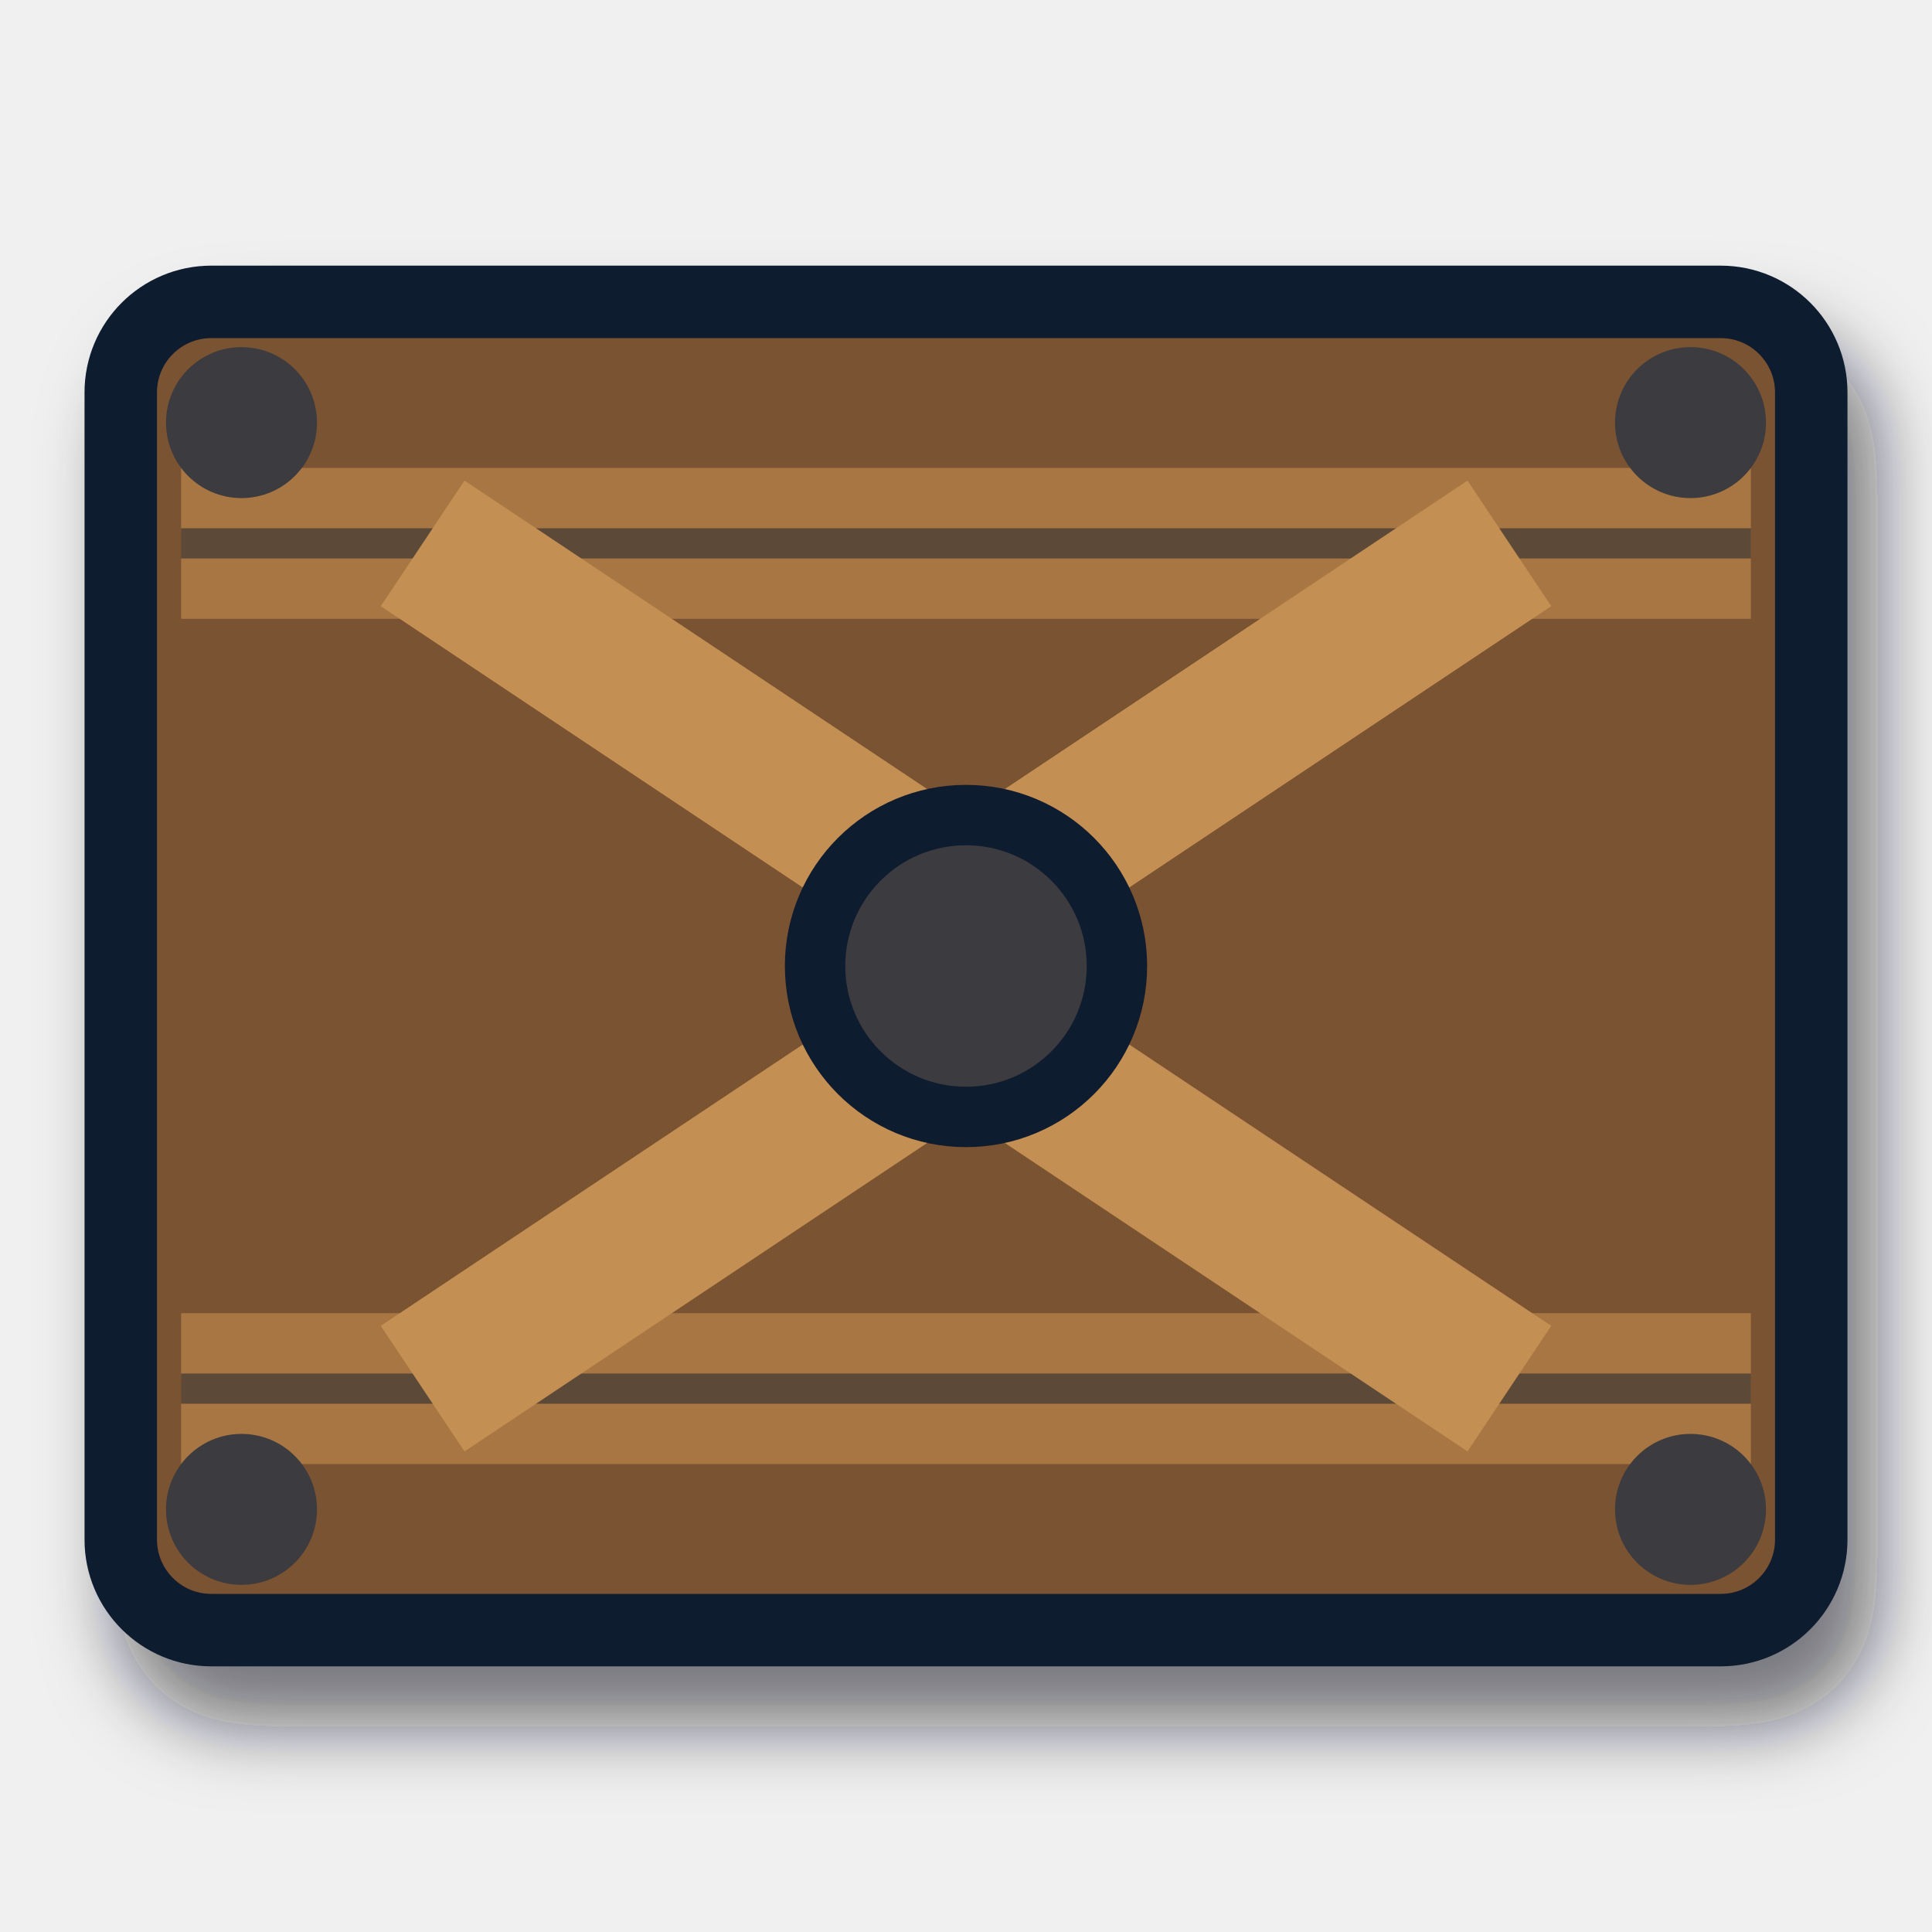
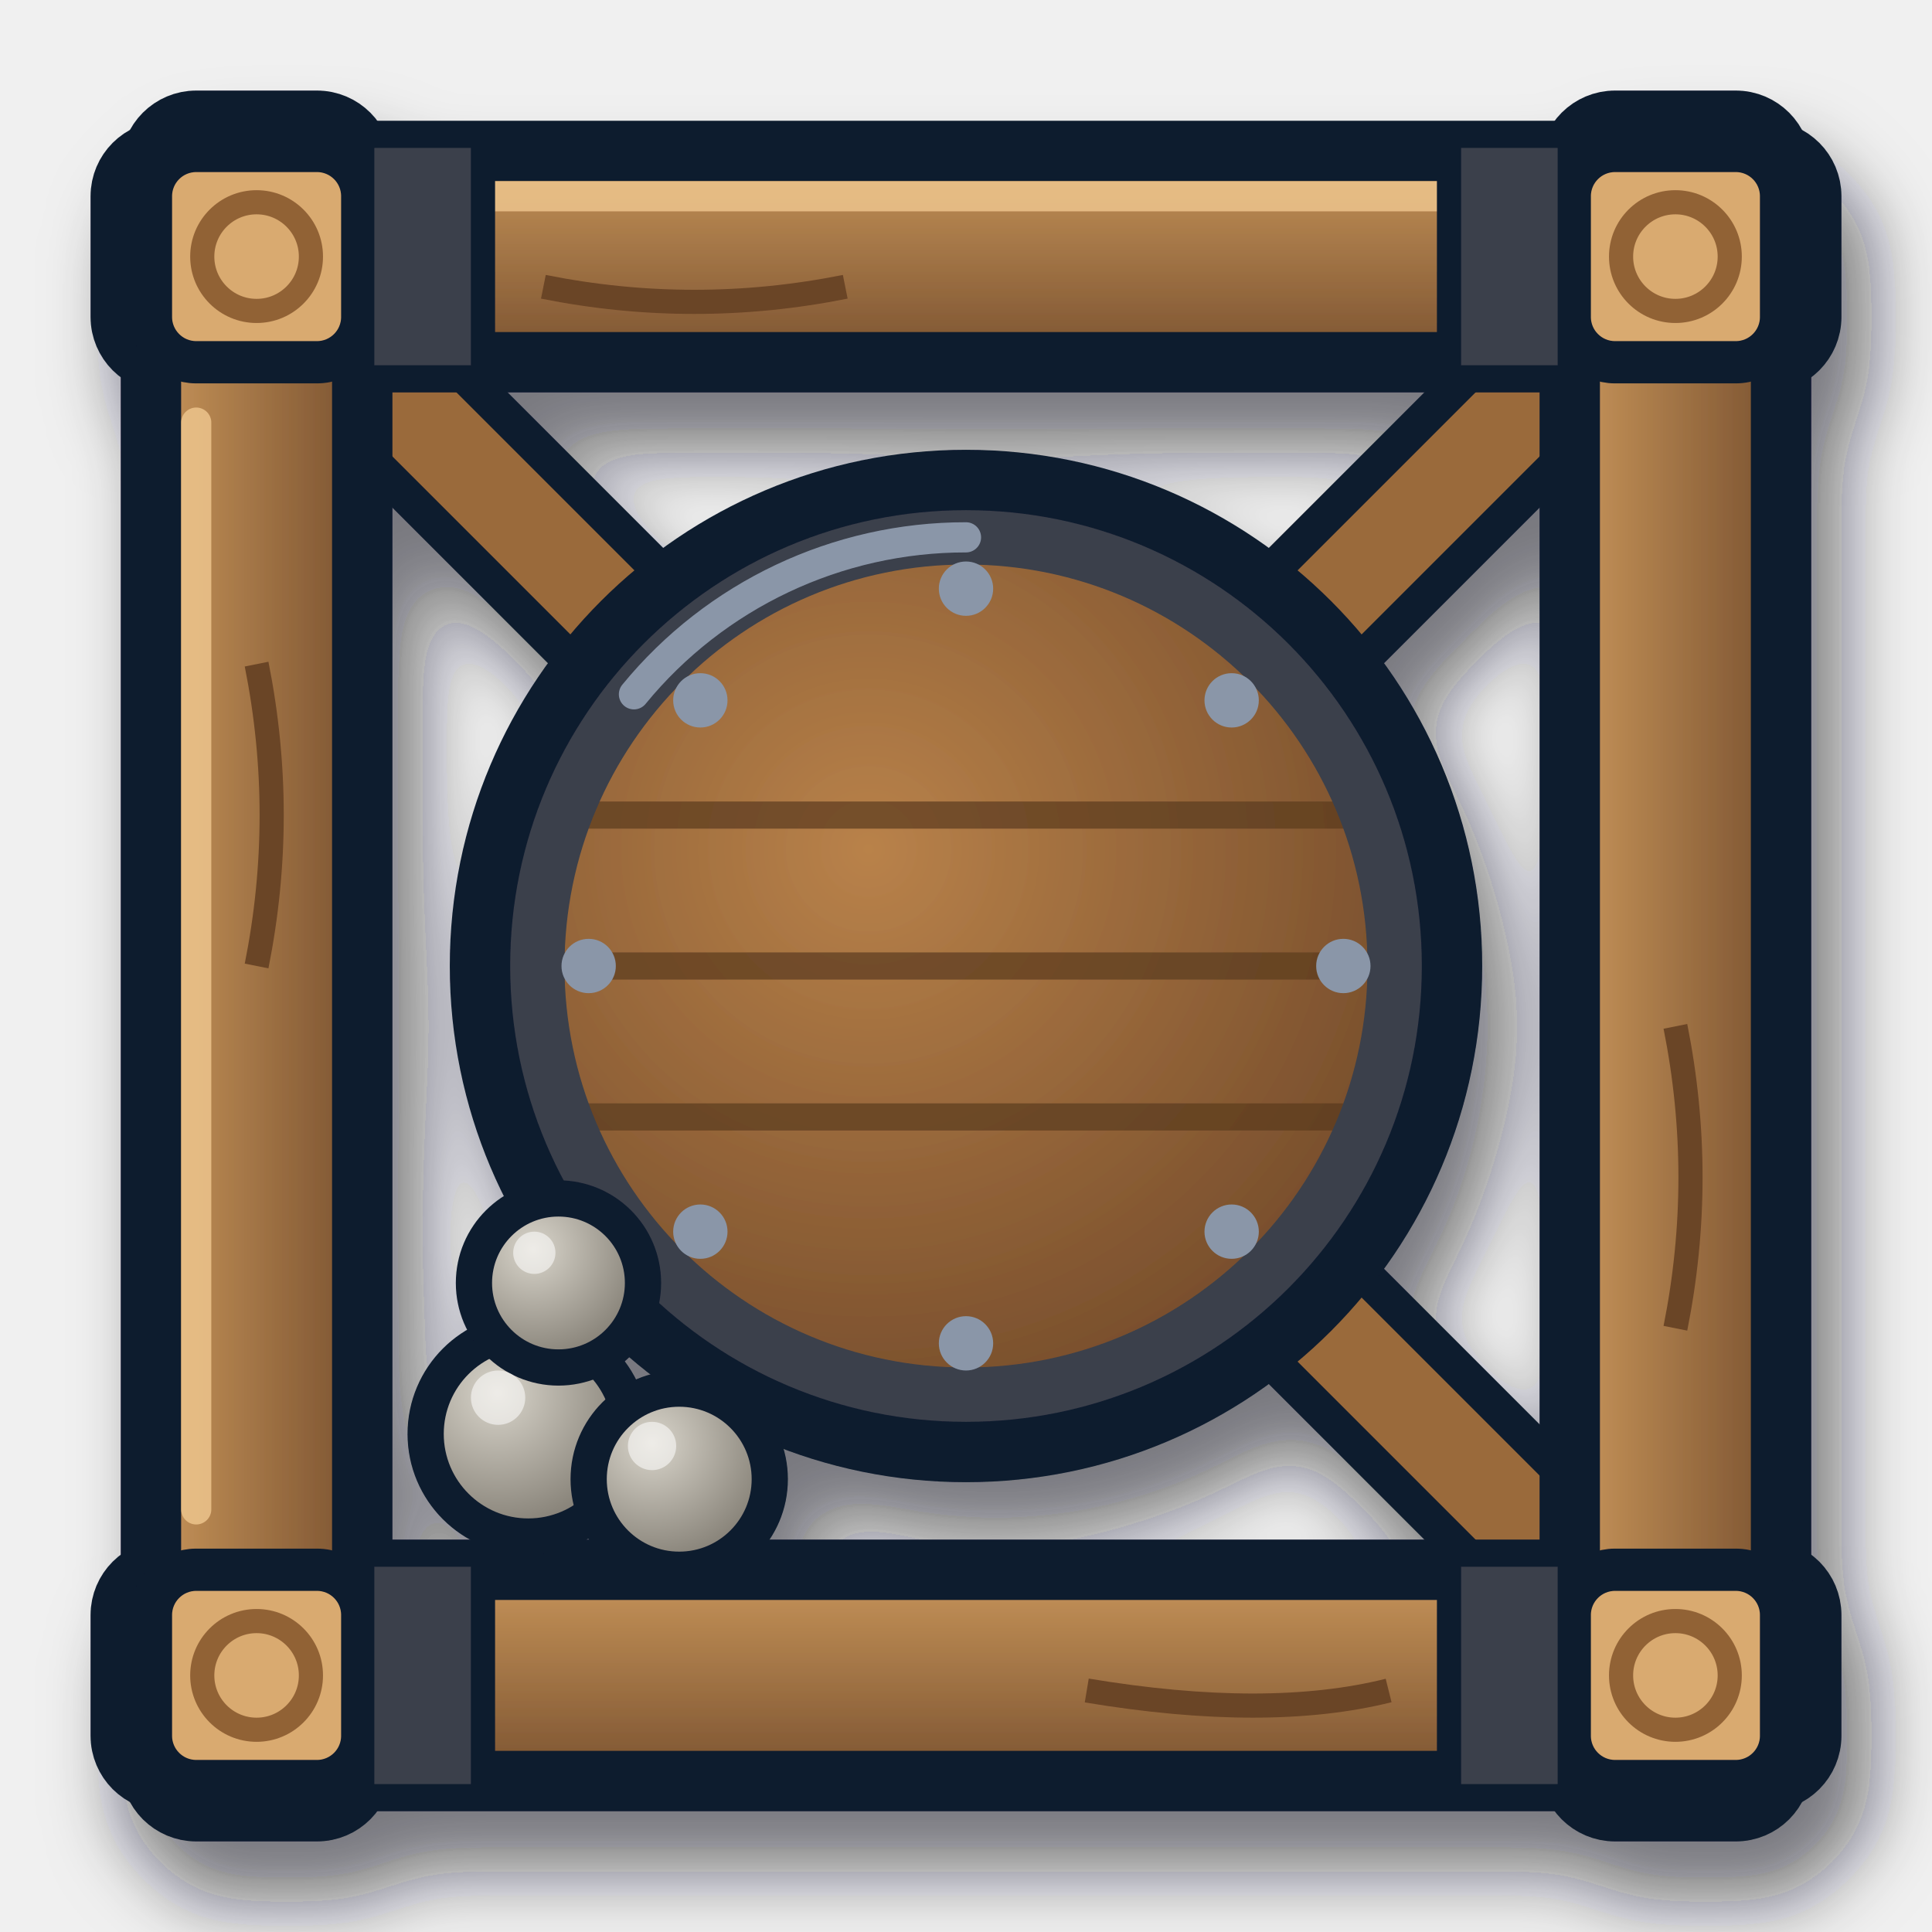
<svg xmlns="http://www.w3.org/2000/svg" viewBox="0 0 64 64">
  <defs>
    <filter id="tbSh" x="-15%" y="-15%" width="140%" height="140%">
      <feDropShadow dx="1" dy="2" stdDeviation="1.2" flood-color="#0a1322" flood-opacity="0.55" />
    </filter>
+     <linearGradient id="tbBeamH" x1="0" y1="0" x2="0" y2="1">
+       <stop offset="0" stop-color="#c8955a" />
+       <stop offset="1" stop-color="#7a5230" />
+     </linearGradient>
+     <linearGradient id="tbBeamV" x1="0" y1="0" x2="1" y2="0">
+       <stop offset="0" stop-color="#c8955a" />
+       <stop offset="1" stop-color="#7a5230" />
+     </linearGradient>
+     <radialGradient id="tbDisc" cx="40%" cy="38%" r="70%">
+       <stop offset="0" stop-color="#b9824a" />
+       <stop offset="1" stop-color="#6b4426" />
+     </radialGradient>
+     <radialGradient id="tbStone" cx="35%" cy="30%" r="75%">
+       <stop offset="0" stop-color="#d8d4ca" />
+       <stop offset="1" stop-color="#7d786e" />
+     </radialGradient>
  </defs>
  <g filter="url(#tbSh)" stroke-linejoin="round">
-     <rect x="4" y="10" width="56" height="44" rx="3" fill="#7a5230" stroke="#0f1a2e" stroke-width="2.4" />
-     <path d="M6 18 H58 M6 46 H58" stroke="#a87642" stroke-width="5" />
-     <path d="M6 18 H58 M6 46 H58" stroke="#0f1a2e" stroke-width="1" opacity="0.5" />
-     <g stroke="#0f1a2e" stroke-width="2">
-       <path d="M14 18 L32 30 L50 18" fill="none" stroke="#c48f52" stroke-width="5" />
-       <path d="M14 46 L32 34 L50 46" fill="none" stroke="#c48f52" stroke-width="5" />
+     <g stroke-linecap="round">
+       <path d="M10 10 L22 22 M54 10 L42 22 M54 54 L42 42" stroke="#0f1a2e" stroke-width="5.4" />
+       <path d="M10 10 L22 22 M54 10 L42 22 M54 54 L42 42" stroke="#9a6a3a" stroke-width="3" />
    </g>
-     <circle cx="32" cy="32" r="5" fill="#3b3a3f" stroke="#0f1a2e" stroke-width="2" />
-     <g fill="#3b3a3f">
-       <circle cx="8" cy="14" r="2.5" />
-       <circle cx="56" cy="14" r="2.5" />
-       <circle cx="8" cy="50" r="2.5" />
-       <circle cx="56" cy="50" r="2.5" />
+     <rect x="4" y="5" width="56" height="7" rx="1.5" fill="url(#tbBeamH)" stroke="#0f1a2e" stroke-width="2" />
+     <rect x="4" y="52" width="56" height="7" rx="1.5" fill="url(#tbBeamH)" stroke="#0f1a2e" stroke-width="2" />
+     <rect x="5" y="4" width="7" height="56" rx="1.5" fill="url(#tbBeamV)" stroke="#0f1a2e" stroke-width="2" />
+     <rect x="52" y="4" width="7" height="56" rx="1.5" fill="url(#tbBeamV)" stroke="#0f1a2e" stroke-width="2" />
+     <g fill="#d9aa70" stroke="#0f1a2e" stroke-width="1.4">
+       <rect x="5" y="5" width="7" height="7" rx="1.5" />
+       <rect x="52" y="5" width="7" height="7" rx="1.5" />
+       <rect x="5" y="52" width="7" height="7" rx="1.5" />
+       <rect x="52" y="52" width="7" height="7" rx="1.5" />
+     </g>
+     <g fill="none" stroke="#8a5a30" stroke-width="0.8" opacity="0.9">
+       <circle cx="8.5" cy="8.5" r="1.8" />
+       <circle cx="55.5" cy="8.5" r="1.8" />
+       <circle cx="8.5" cy="55.5" r="1.8" />
+       <circle cx="55.5" cy="55.5" r="1.8" />
+     </g>
+     <path d="M14 6.5 H50 M6.5 14 V50" stroke="#f0c890" stroke-width="1" stroke-linecap="round" opacity="0.8" />
+     <path d="M18 9.5 q5 1 10 0 M36 56 q6 1 10 0 M8.5 22 q1 5 0 10 M55.5 34 q1 5 0 10" fill="none" stroke="#6b4426" stroke-width="0.8" />
+     <g fill="#3a3f4b" stroke="#0f1a2e" stroke-width="0.8">
+       <path d="M12 4.5 h4 v8 h-4 z M48 4.5 h4 v8 h-4 z M12 51.5 h4 v8 h-4 z M48 51.5 h4 v8 h-4 z" />
+     </g>
+     <circle cx="32" cy="32" r="16" fill="url(#tbDisc)" stroke="#0f1a2e" stroke-width="2.2" />
+     <path d="M18 27 H46 M17 32 H47 M18 37 H46" stroke="#5a3a1e" stroke-width="0.9" opacity="0.7" />
+     <circle cx="32" cy="32" r="14.2" fill="none" stroke="#3a3f4b" stroke-width="1.8" />
+     <path d="M21 23 A14.2 14.2 0 0 1 32 17.8" fill="none" stroke="#8a96a8" stroke-width="1" stroke-linecap="round" />
+     <g fill="#8a96a8">
+       <circle cx="32" cy="19.5" r="0.9" />
+       <circle cx="44.5" cy="32" r="0.9" />
+       <circle cx="32" cy="44.5" r="0.9" />
+       <circle cx="19.5" cy="32" r="0.9" />
+       <circle cx="40.8" cy="23.2" r="0.9" />
+       <circle cx="40.8" cy="40.8" r="0.9" />
+       <circle cx="23.2" cy="40.8" r="0.9" />
+       <circle cx="23.2" cy="23.2" r="0.9" />
+     </g>
+     <g stroke="#0f1a2e" stroke-width="1.2" fill="url(#tbStone)">
+       <circle cx="17.5" cy="47.5" r="3.4" />
+       <circle cx="22.5" cy="49" r="3" />
+       <circle cx="18.5" cy="42.5" r="2.8" />
+     </g>
+     <g fill="#ffffff" opacity="0.55">
+       <circle cx="16.5" cy="46.3" r="0.9" />
+       <circle cx="21.6" cy="47.9" r="0.8" />
+       <circle cx="17.7" cy="41.5" r="0.7" />
    </g>
  </g>
</svg>
